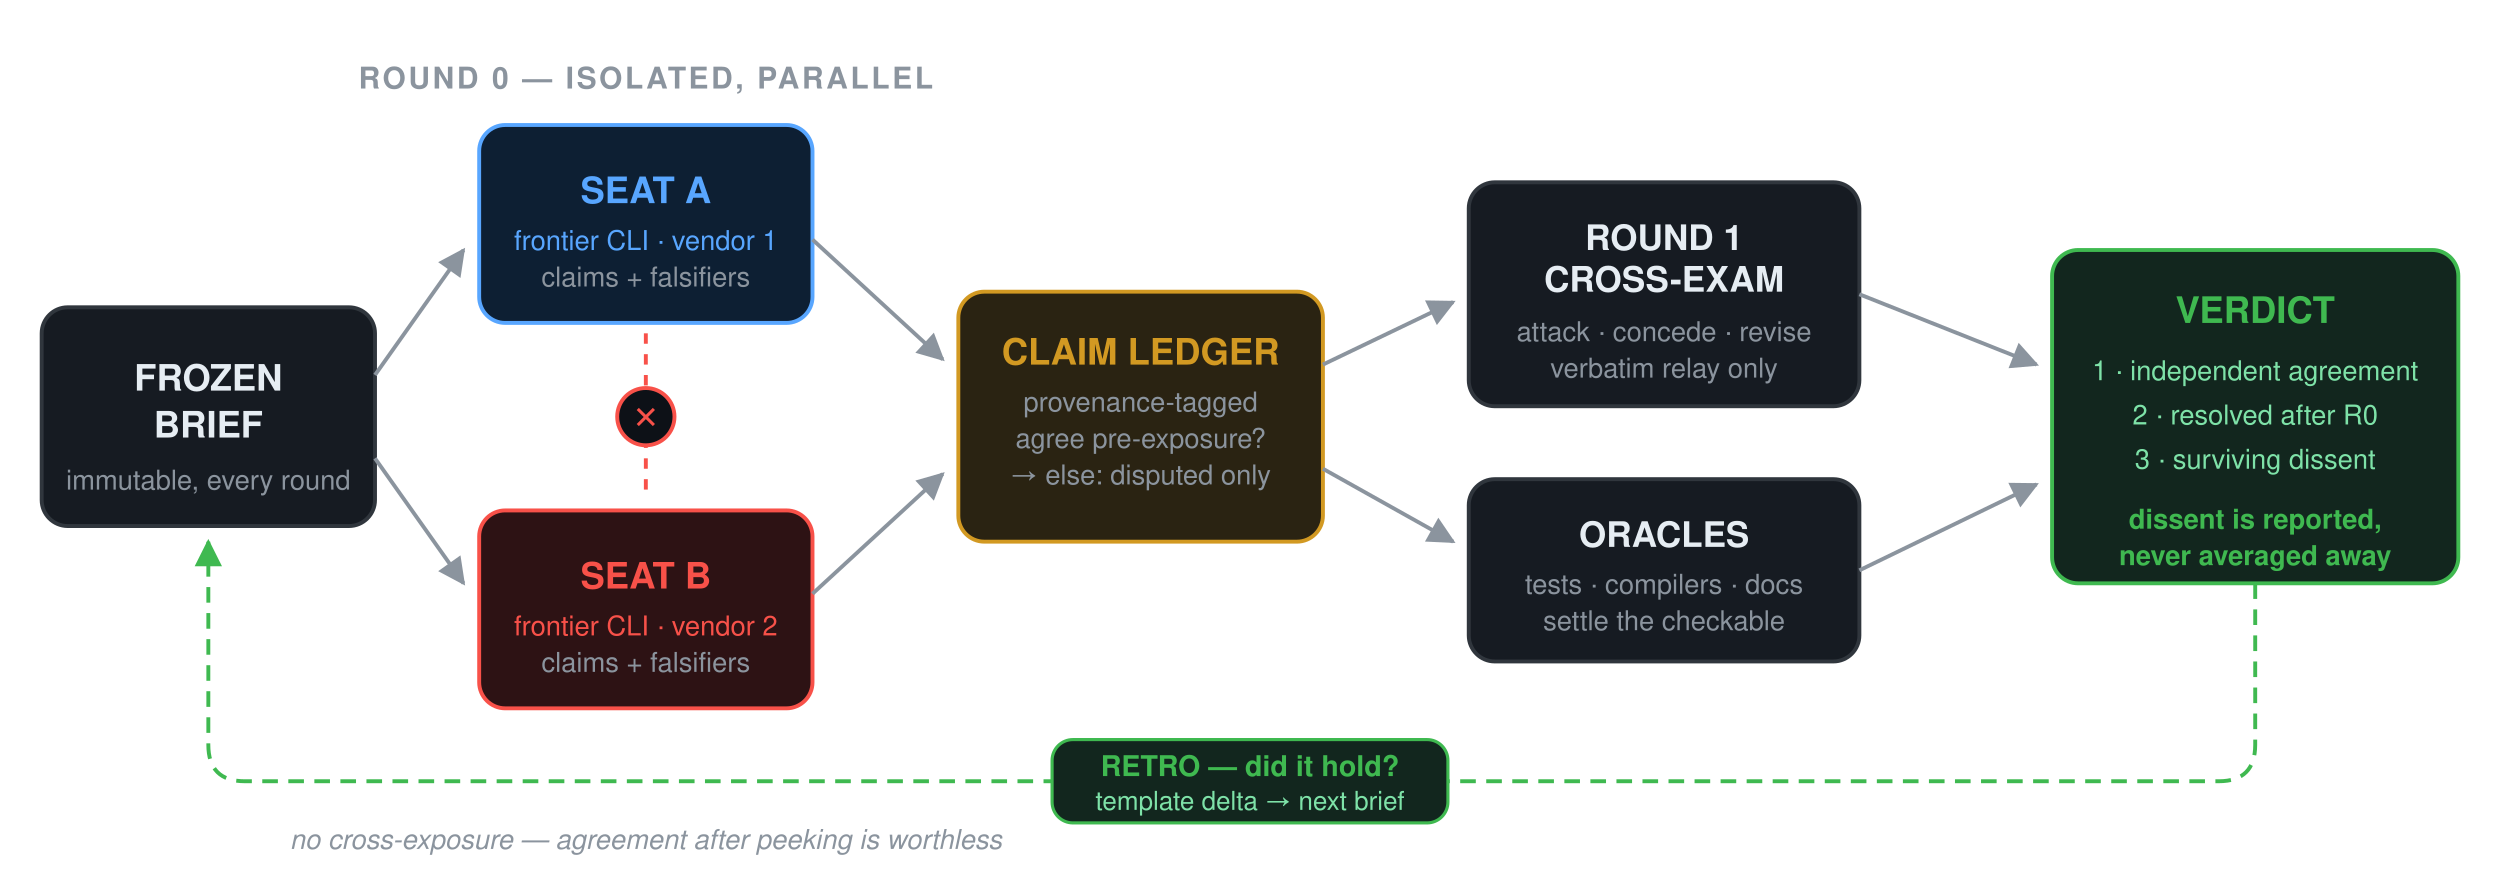
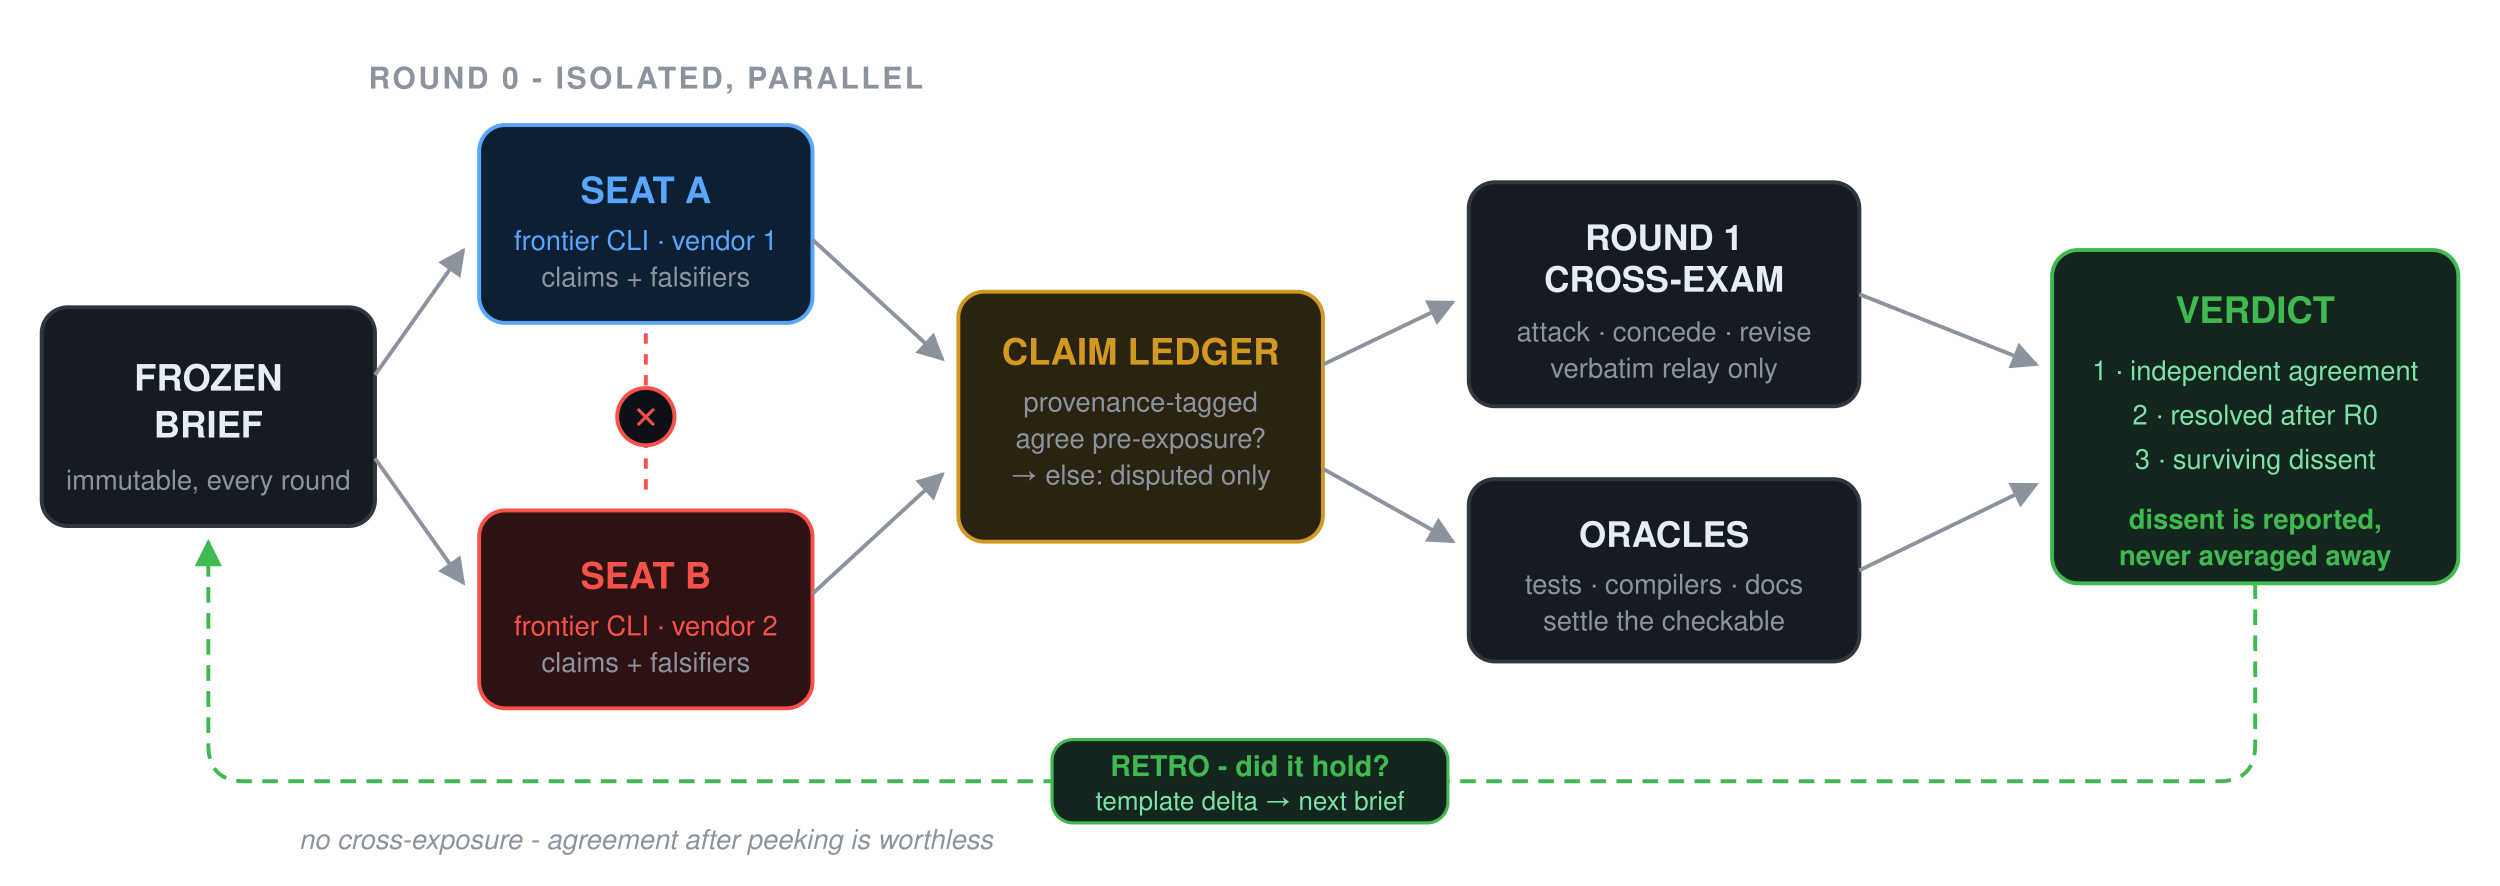
<svg xmlns="http://www.w3.org/2000/svg" viewBox="0 0 960 340" font-family="-apple-system,'Segoe UI',Helvetica,Arial,sans-serif">
  <defs>
    <marker id="arr" viewBox="0 0 10 10" refX="9" refY="5" markerWidth="7" markerHeight="7" orient="auto-start-reverse">
      <path d="M0,0 L10,5 L0,10 z" fill="#8b949e" />
    </marker>
    <marker id="arrg" viewBox="0 0 10 10" refX="9" refY="5" markerWidth="7" markerHeight="7" orient="auto-start-reverse">
      <path d="M0,0 L10,5 L0,10 z" fill="#3fb950" />
    </marker>
  </defs>
  <rect x="16" y="118" width="128" height="84" rx="10" fill="#161b22" stroke="#30363d" stroke-width="1.5" />
  <text x="80" y="150" text-anchor="middle" font-size="14" font-weight="700" fill="#e6edf3">FROZEN</text>
  <text x="80" y="168" text-anchor="middle" font-size="14" font-weight="700" fill="#e6edf3">BRIEF</text>
  <text x="80" y="188" text-anchor="middle" font-size="10.5" fill="#8b949e">immutable, every round</text>
-   <text x="248" y="34" text-anchor="middle" font-size="11.5" font-weight="700" fill="#8b949e" letter-spacing="1">ROUND 0 — ISOLATED, PARALLEL</text>
+   <text x="248" y="34" text-anchor="middle" font-size="11.5" font-weight="700" fill="#8b949e" letter-spacing="1">ROUND 0 - ISOLATED, PARALLEL</text>
  <rect x="184" y="48" width="128" height="76" rx="10" fill="#0d1f33" stroke="#58a6ff" stroke-width="1.5" />
  <text x="248" y="78" text-anchor="middle" font-size="14" font-weight="700" fill="#58a6ff">SEAT A</text>
  <text x="248" y="96" text-anchor="middle" font-size="10.5" fill="#58a6ff">frontier CLI · vendor 1</text>
  <text x="248" y="110" text-anchor="middle" font-size="10.5" fill="#8b949e">claims + falsifiers</text>
  <line x1="248" y1="128" x2="248" y2="192" stroke="#f85149" stroke-width="1.5" stroke-dasharray="4 4" />
  <circle cx="248" cy="160" r="11" fill="#0d1117" stroke="#f85149" stroke-width="1.5" />
  <text x="248" y="164.5" text-anchor="middle" font-size="12" font-weight="700" fill="#f85149">✕</text>
-   <text x="248" y="326" text-anchor="middle" font-size="10.5" fill="#8b949e" font-style="italic">no cross-exposure — agreement after peeking is worthless</text>
+   <text x="248" y="326" text-anchor="middle" font-size="10.5" fill="#8b949e" font-style="italic">no cross-exposure - agreement after peeking is worthless</text>
  <rect x="184" y="196" width="128" height="76" rx="10" fill="#2d1214" stroke="#f85149" stroke-width="1.5" />
  <text x="248" y="226" text-anchor="middle" font-size="14" font-weight="700" fill="#f85149">SEAT B</text>
  <text x="248" y="244" text-anchor="middle" font-size="10.5" fill="#f85149">frontier CLI · vendor 2</text>
  <text x="248" y="258" text-anchor="middle" font-size="10.5" fill="#8b949e">claims + falsifiers</text>
  <rect x="368" y="112" width="140" height="96" rx="10" fill="#2a2312" stroke="#d29922" stroke-width="1.5" />
  <text x="438" y="140" text-anchor="middle" font-size="14" font-weight="700" fill="#d29922">CLAIM LEDGER</text>
  <text x="438" y="158" text-anchor="middle" font-size="10.5" fill="#8b949e">provenance-tagged</text>
  <text x="438" y="172" text-anchor="middle" font-size="10.5" fill="#8b949e">agree pre-exposure?</text>
  <text x="438" y="186" text-anchor="middle" font-size="10.5" fill="#8b949e">→ else: disputed only</text>
  <rect x="564" y="70" width="150" height="86" rx="10" fill="#161b22" stroke="#30363d" stroke-width="1.5" />
  <text x="639" y="96" text-anchor="middle" font-size="13.5" font-weight="700" fill="#e6edf3">ROUND 1</text>
  <text x="639" y="112" text-anchor="middle" font-size="13.5" font-weight="700" fill="#e6edf3">CROSS-EXAM</text>
  <text x="639" y="131" text-anchor="middle" font-size="10.5" fill="#8b949e">attack · concede · revise</text>
  <text x="639" y="145" text-anchor="middle" font-size="10.5" fill="#8b949e">verbatim relay only</text>
  <rect x="564" y="184" width="150" height="70" rx="10" fill="#161b22" stroke="#30363d" stroke-width="1.5" />
  <text x="639" y="210" text-anchor="middle" font-size="13.5" font-weight="700" fill="#e6edf3">ORACLES</text>
  <text x="639" y="228" text-anchor="middle" font-size="10.5" fill="#8b949e">tests · compilers · docs</text>
  <text x="639" y="242" text-anchor="middle" font-size="10.5" fill="#8b949e">settle the checkable</text>
  <rect x="788" y="96" width="156" height="128" rx="10" fill="#12261e" stroke="#3fb950" stroke-width="1.5" />
  <text x="866" y="124" text-anchor="middle" font-size="14" font-weight="700" fill="#3fb950">VERDICT</text>
  <text x="866" y="146" text-anchor="middle" font-size="10.5" fill="#7ee2a8">1 · independent agreement</text>
  <text x="866" y="163" text-anchor="middle" font-size="10.5" fill="#7ee2a8">2 · resolved after R0</text>
  <text x="866" y="180" text-anchor="middle" font-size="10.5" fill="#7ee2a8">3 · surviving dissent</text>
  <text x="866" y="203" text-anchor="middle" font-size="10.5" font-weight="700" fill="#3fb950">dissent is reported,</text>
  <text x="866" y="217" text-anchor="middle" font-size="10.5" font-weight="700" fill="#3fb950">never averaged away</text>
  <path d="M144,144 L178,96" stroke="#8b949e" stroke-width="1.5" fill="none" marker-end="url(#arr)" />
  <path d="M144,176 L178,224" stroke="#8b949e" stroke-width="1.5" fill="none" marker-end="url(#arr)" />
  <path d="M312,92 L362,138" stroke="#8b949e" stroke-width="1.5" fill="none" marker-end="url(#arr)" />
  <path d="M312,228 L362,182" stroke="#8b949e" stroke-width="1.5" fill="none" marker-end="url(#arr)" />
  <path d="M508,140 L558,116" stroke="#8b949e" stroke-width="1.5" fill="none" marker-end="url(#arr)" />
  <path d="M508,180 L558,208" stroke="#8b949e" stroke-width="1.5" fill="none" marker-end="url(#arr)" />
  <path d="M714,113 L782,140" stroke="#8b949e" stroke-width="1.5" fill="none" marker-end="url(#arr)" />
  <path d="M714,219 L782,186" stroke="#8b949e" stroke-width="1.5" fill="none" marker-end="url(#arr)" />
  <path d="M866,224 L866,286 Q866,300 852,300 L94,300 Q80,300 80,286 L80,208" stroke="#3fb950" stroke-width="1.5" stroke-dasharray="6 4" fill="none" marker-end="url(#arrg)" />
  <rect x="404" y="284" width="152" height="32" rx="8" fill="#12261e" stroke="#3fb950" stroke-width="1.2" />
-   <text x="480" y="298" text-anchor="middle" font-size="11" font-weight="700" fill="#3fb950">RETRO — did it hold?</text>
+   <text x="480" y="298" text-anchor="middle" font-size="11" font-weight="700" fill="#3fb950">RETRO - did it hold?</text>
  <text x="480" y="311" text-anchor="middle" font-size="10" fill="#7ee2a8">template delta → next brief</text>
</svg>
